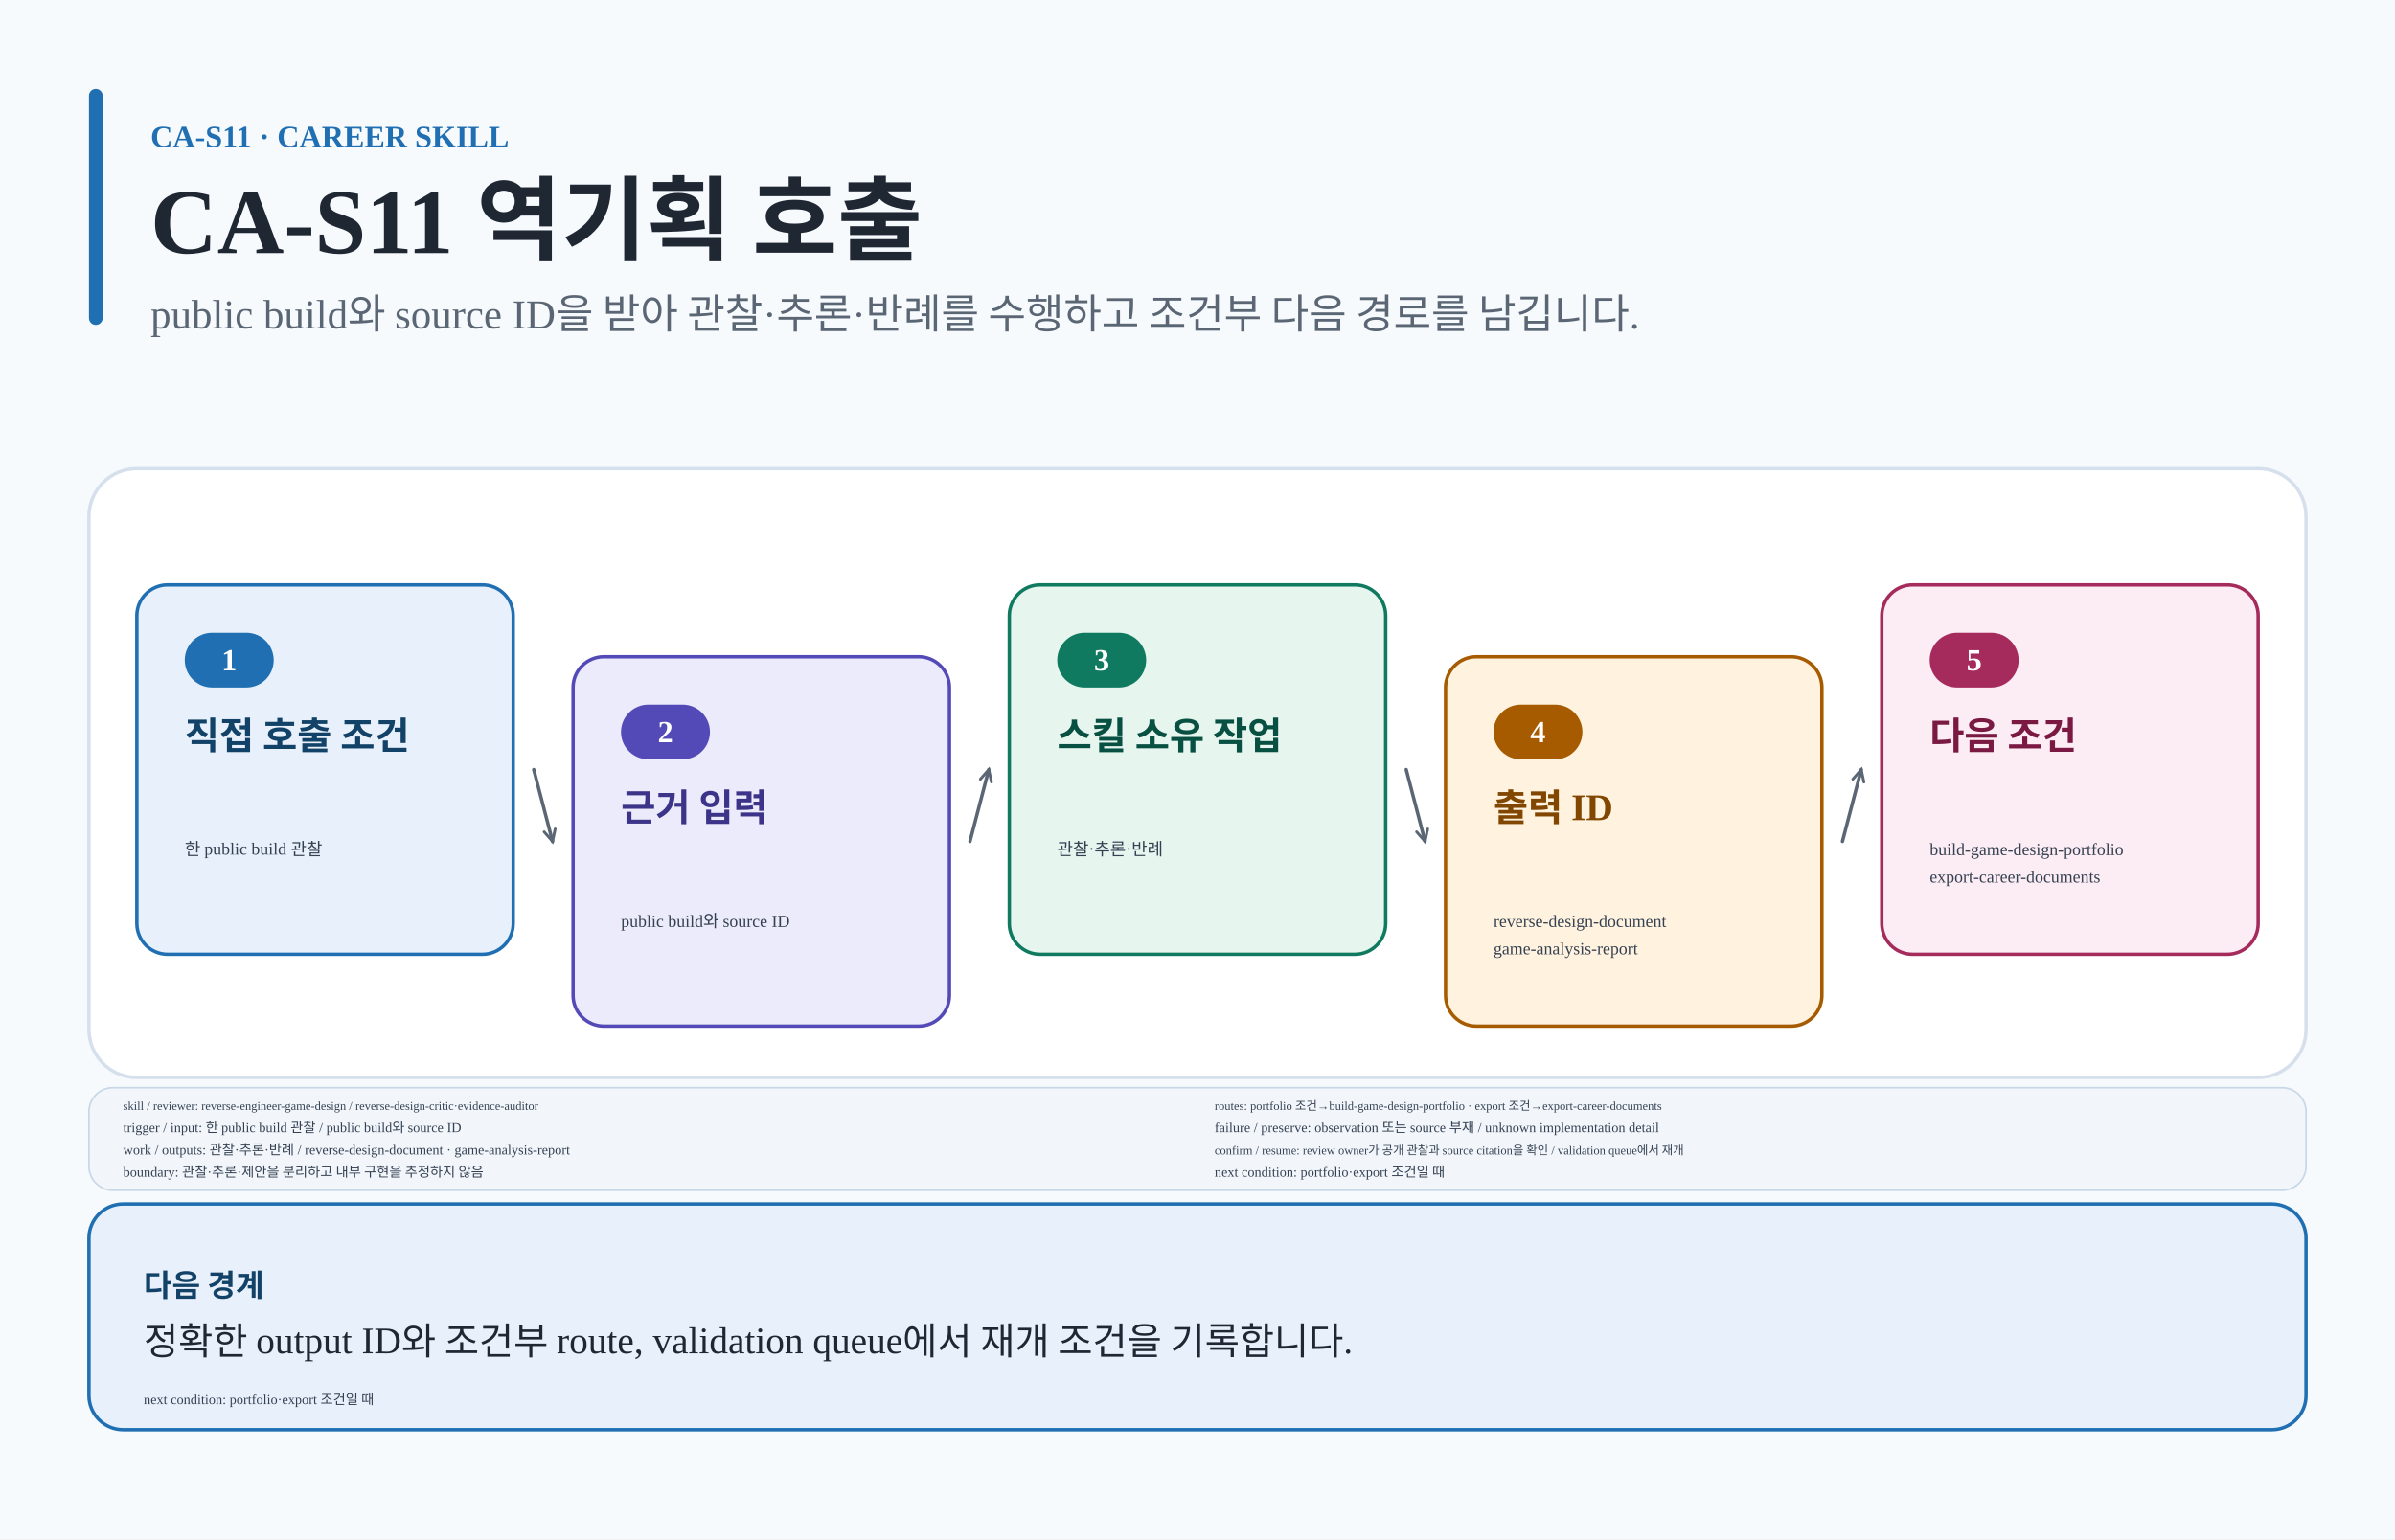
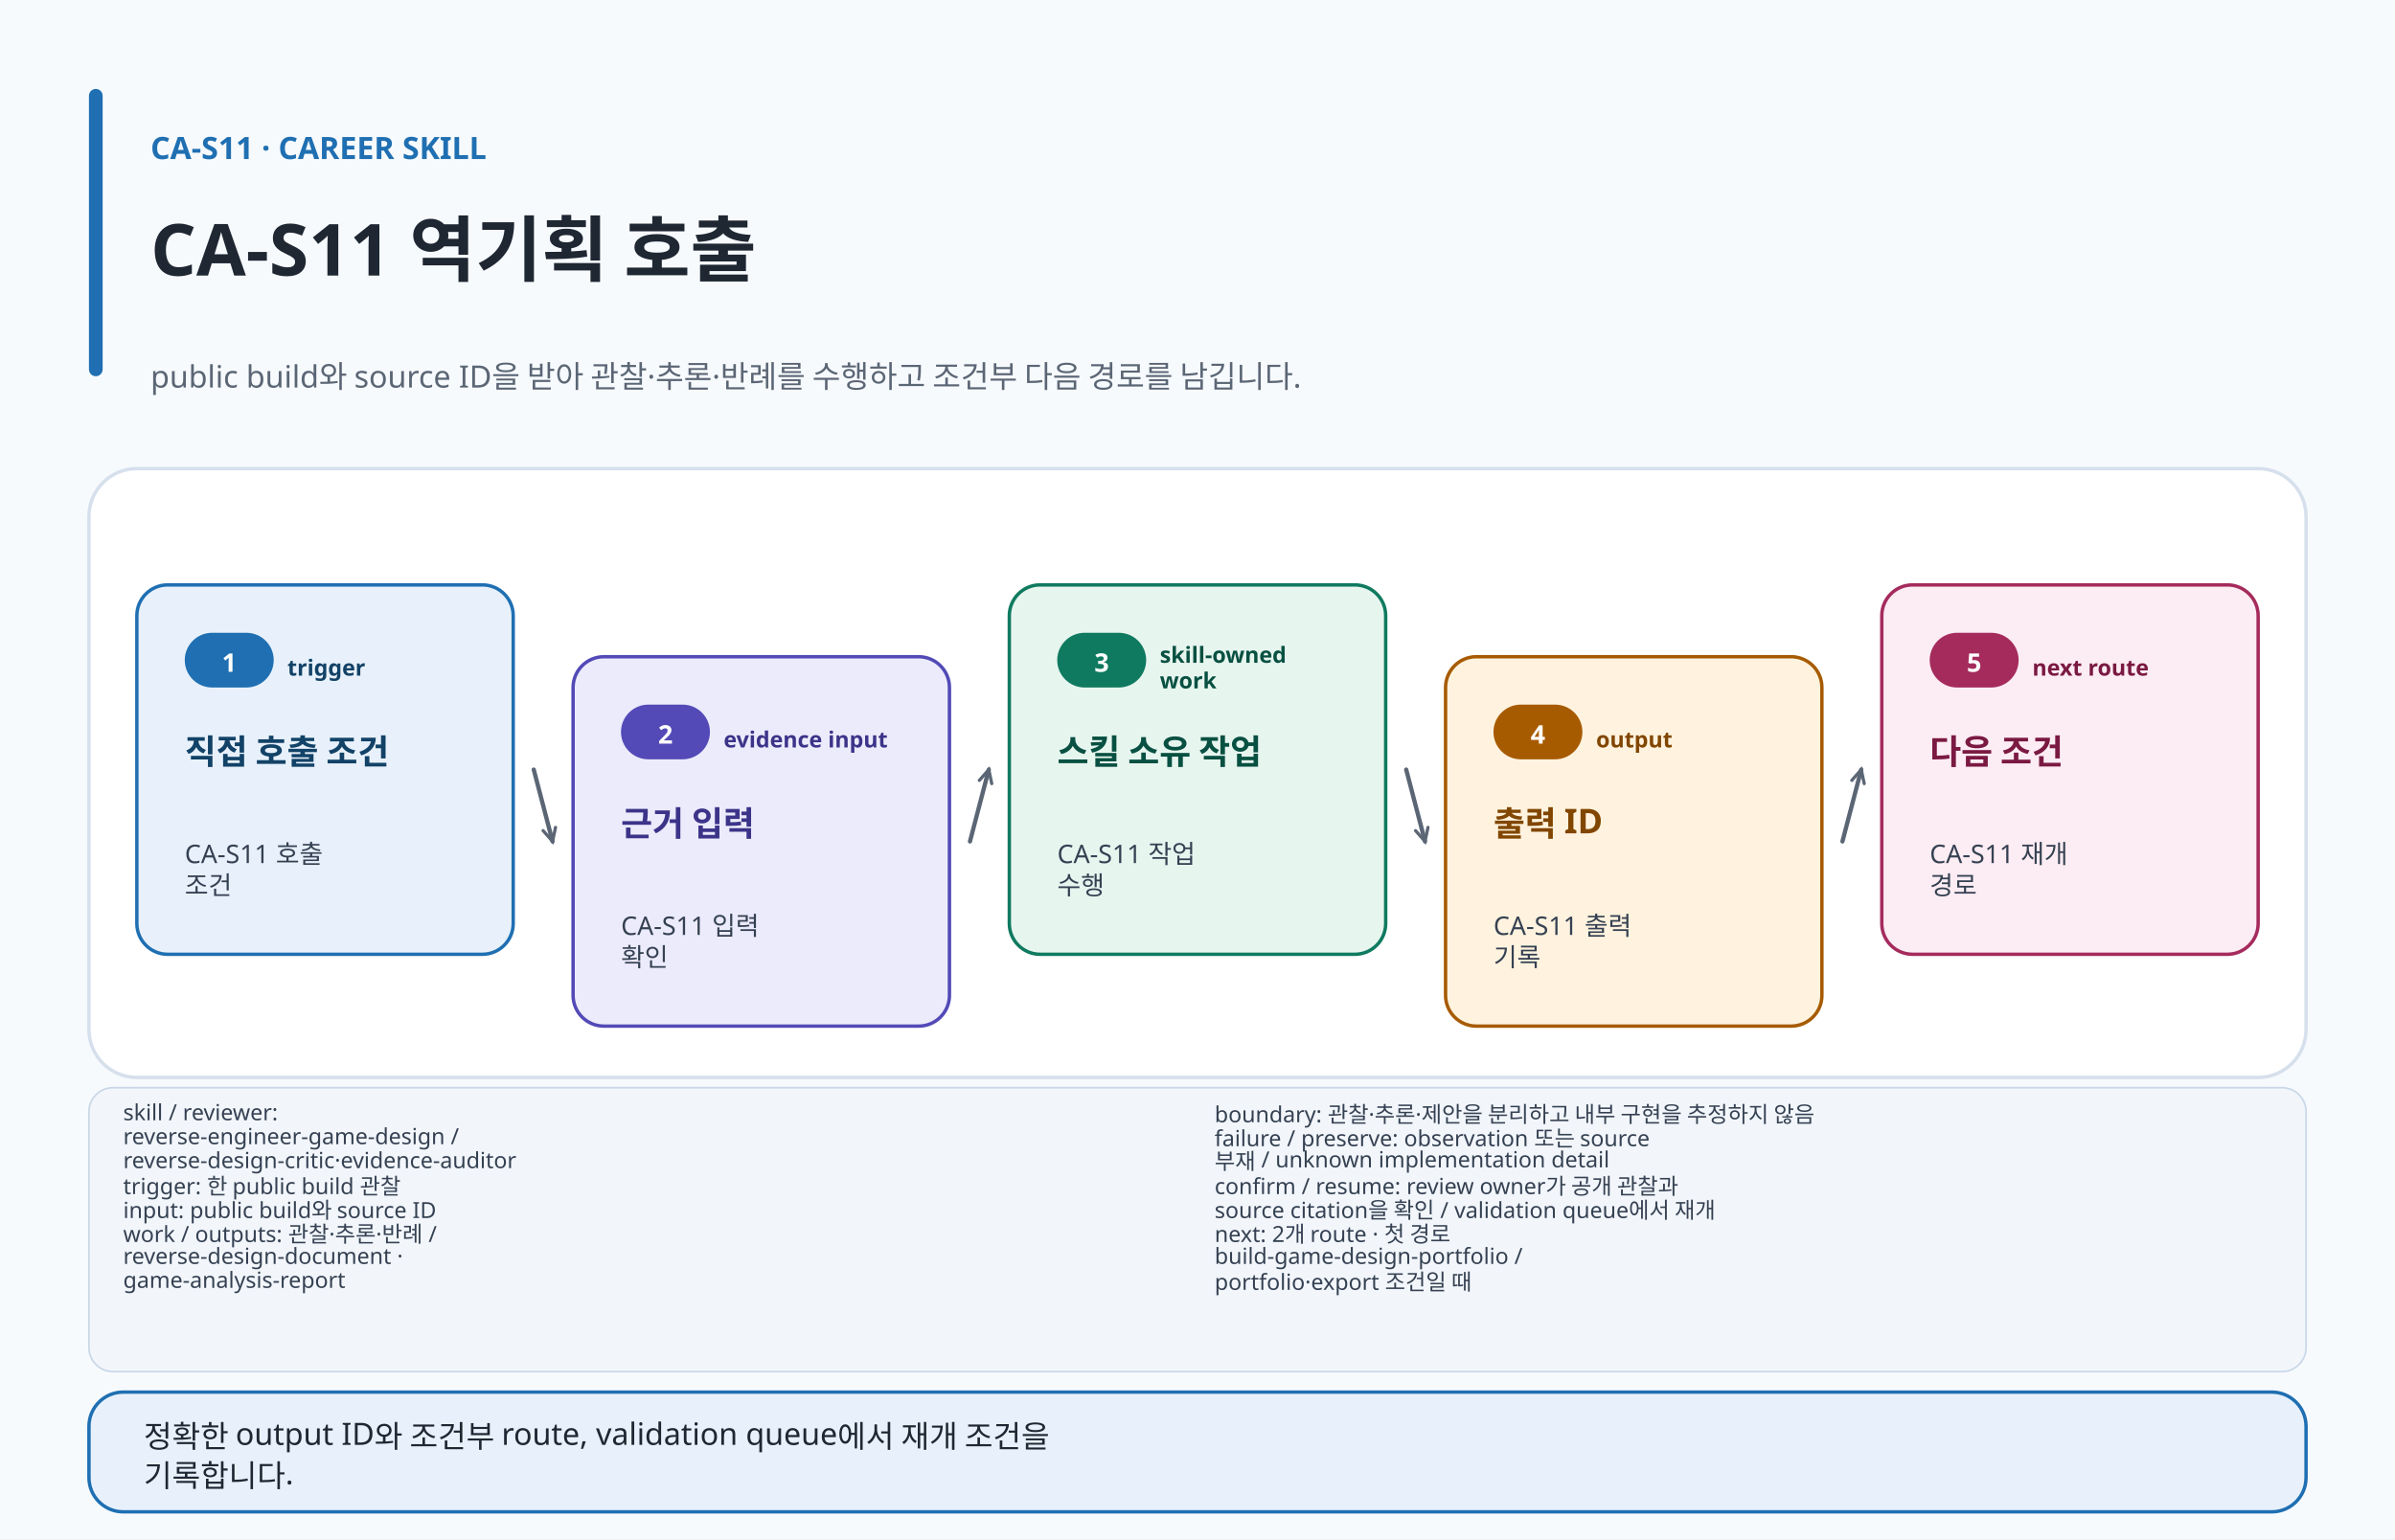
- <svg xmlns="http://www.w3.org/2000/svg" viewBox="0 0 1400 900" width="1400" height="900" role="img" aria-label="게임 역기획 직접 호출 흐름">
+ <svg xmlns="http://www.w3.org/2000/svg" viewBox="0 0 1400 900" width="1400" height="900" role="img" aria-label="게임 역기획 직접 호출 흐름" style="font-family:Pretendard,'Apple SD Gothic Neo','Malgun Gothic','Noto Sans KR',sans-serif">
  <defs>
-     <marker id="open-arrow" viewBox="0 0 12 12" refX="10" refY="6" markerWidth="10" markerHeight="10" markerUnits="userSpaceOnUse" orient="auto">
+     <marker id="open-arrow" viewBox="0 0 12 12" refX="10" refY="6" markerWidth="11.25" markerHeight="11.25" markerUnits="userSpaceOnUse" orient="auto">
      <path d="M 2 2 L 10 6 L 2 10" fill="none" stroke="#5B6675" stroke-width="2" stroke-linecap="round" />
    </marker>
  </defs>
  <rect width="1400" height="900" fill="#F7FAFD" />
-   <rect x="52" y="52" width="8" height="138" rx="4" fill="#1F6FB2" />
-   <text x="88" y="86" fill="#1F6FB2" font-size="18" font-weight="700">CA-S11 · CAREER SKILL</text>
-   <text x="88" y="148" fill="#1F2733" font-size="54" font-weight="700">CA-S11 역기획 호출</text>
-   <text x="88" y="192" fill="#5B6675" font-size="24" textLength="1220" lengthAdjust="spacingAndGlyphs">public build와 source ID을 받아 관찰·추론·반례를 수행하고 조건부 다음 경로를 남깁니다.</text>
+   <rect x="52" y="52" width="8" height="168" rx="4" fill="#1F6FB2" />
+   <text data-text-role="eyebrow" x="88" y="86" text-anchor="start" dominant-baseline="central" fill="#1F6FB2" font-size="18" font-weight="700">
+     <tspan x="88" dy="0">CA-S11 · CAREER SKILL</tspan>
+   </text>
+   <text data-text-role="title" x="88" y="141" text-anchor="start" dominant-baseline="central" fill="#1F2733" font-size="42" font-weight="700">
+     <tspan x="88" dy="0">CA-S11 역기획 호출</tspan>
+   </text>
+   <text data-text-role="description" x="88" y="218" text-anchor="start" dominant-baseline="central" fill="#5B6675" font-size="18" font-weight="400">
+     <tspan x="88" dy="0">public build와 source ID을 받아 관찰·추론·반례를 수행하고 조건부 다음 경로를 남깁니다.</tspan>
+   </text>
  <rect x="52" y="274" width="1296" height="356" rx="28" fill="#FFFFFF" stroke="#D6E0EC" stroke-width="2" />
-   <path d="M 312 450 L 323 492" fill="none" stroke="#5B6675" stroke-width="2" stroke-linecap="round" marker-end="url(#open-arrow)" />
-   <path d="M 567 492 L 578 450" fill="none" stroke="#5B6675" stroke-width="2" stroke-linecap="round" marker-end="url(#open-arrow)" />
-   <path d="M 822 450 L 833 492" fill="none" stroke="#5B6675" stroke-width="2" stroke-linecap="round" marker-end="url(#open-arrow)" />
-   <path d="M 1077 492 L 1088 450" fill="none" stroke="#5B6675" stroke-width="2" stroke-linecap="round" marker-end="url(#open-arrow)" />
+   <path d="M 312 450 L 323 492" fill="none" stroke="#5B6675" stroke-width="2.5" stroke-linecap="round" marker-end="url(#open-arrow)" />
+   <path d="M 567 492 L 578 450" fill="none" stroke="#5B6675" stroke-width="2.5" stroke-linecap="round" marker-end="url(#open-arrow)" />
+   <path d="M 822 450 L 833 492" fill="none" stroke="#5B6675" stroke-width="2.5" stroke-linecap="round" marker-end="url(#open-arrow)" />
+   <path d="M 1077 492 L 1088 450" fill="none" stroke="#5B6675" stroke-width="2.5" stroke-linecap="round" marker-end="url(#open-arrow)" />
  <g aria-label="읽기 순서 1: 직접 호출 조건">
    <rect x="80" y="342" width="220" height="216" rx="18" fill="#E8F1FB" stroke="#1F6FB2" stroke-width="2" />
    <rect x="108" y="370" width="52" height="32" rx="16" fill="#1F6FB2" />
-     <text x="134" y="392" text-anchor="middle" fill="#FFFFFF" font-size="18" font-weight="700">1</text>
-     <text x="108" y="438" fill="#124267" font-size="22" font-weight="700">직접 호출 조건</text>
-     <text x="108" y="500" fill="#354152" font-size="10" textLength="164" lengthAdjust="spacingAndGlyphs">한 public build 관찰</text>
+     <text data-text-role="caption" x="134" y="387" text-anchor="middle" dominant-baseline="central" fill="#FFFFFF" font-size="15" font-weight="700">
+       <tspan x="134" dy="0">1</tspan>
+     </text>
+     <text data-text-role="caption" x="168" y="390" text-anchor="start" dominant-baseline="central" fill="#124267" font-size="13" font-weight="700">
+       <tspan x="168" dy="0">trigger</tspan>
+     </text>
+     <text data-text-role="card-title" x="108" y="438" text-anchor="start" dominant-baseline="central" fill="#124267" font-size="20" font-weight="700">
+       <tspan x="108" dy="0">직접 호출 조건</tspan>
+     </text>
+     <text data-text-role="card-body" x="108" y="497.5" text-anchor="start" dominant-baseline="central" fill="#354152" font-size="15" font-weight="400">
+       <tspan x="108" dy="0">CA-S11 호출</tspan>
+       <tspan x="108" dy="19">조건</tspan>
+     </text>
  </g>
  <g aria-label="읽기 순서 2: 근거 입력">
    <rect x="335" y="384" width="220" height="216" rx="18" fill="#ECEBFB" stroke="#534AB7" stroke-width="2" />
    <rect x="363" y="412" width="52" height="32" rx="16" fill="#534AB7" />
-     <text x="389" y="434" text-anchor="middle" fill="#FFFFFF" font-size="18" font-weight="700">2</text>
-     <text x="363" y="480" fill="#3C3489" font-size="22" font-weight="700">근거 입력</text>
-     <text x="363" y="542" fill="#354152" font-size="10" textLength="164" lengthAdjust="spacingAndGlyphs">public build와 source ID</text>
+     <text data-text-role="caption" x="389" y="429" text-anchor="middle" dominant-baseline="central" fill="#FFFFFF" font-size="15" font-weight="700">
+       <tspan x="389" dy="0">2</tspan>
+     </text>
+     <text data-text-role="caption" x="423" y="432" text-anchor="start" dominant-baseline="central" fill="#3C3489" font-size="13" font-weight="700">
+       <tspan x="423" dy="0">evidence input</tspan>
+     </text>
+     <text data-text-role="card-title" x="363" y="480" text-anchor="start" dominant-baseline="central" fill="#3C3489" font-size="20" font-weight="700">
+       <tspan x="363" dy="0">근거 입력</tspan>
+     </text>
+     <text data-text-role="card-body" x="363" y="539.5" text-anchor="start" dominant-baseline="central" fill="#354152" font-size="15" font-weight="400">
+       <tspan x="363" dy="0">CA-S11 입력</tspan>
+       <tspan x="363" dy="19">확인</tspan>
+     </text>
  </g>
  <g aria-label="읽기 순서 3: 스킬 소유 작업">
    <rect x="590" y="342" width="220" height="216" rx="18" fill="#E7F5EF" stroke="#0F7A5F" stroke-width="2" />
    <rect x="618" y="370" width="52" height="32" rx="16" fill="#0F7A5F" />
-     <text x="644" y="392" text-anchor="middle" fill="#FFFFFF" font-size="18" font-weight="700">3</text>
-     <text x="618" y="438" fill="#085041" font-size="22" font-weight="700">스킬 소유 작업</text>
-     <text x="618" y="500" fill="#354152" font-size="10" textLength="164" lengthAdjust="spacingAndGlyphs">관찰·추론·반례</text>
+     <text data-text-role="caption" x="644" y="387" text-anchor="middle" dominant-baseline="central" fill="#FFFFFF" font-size="15" font-weight="700">
+       <tspan x="644" dy="0">3</tspan>
+     </text>
+     <text data-text-role="caption" x="678" y="382.5" text-anchor="start" dominant-baseline="central" fill="#085041" font-size="13" font-weight="700">
+       <tspan x="678" dy="0">skill-owned</tspan>
+       <tspan x="678" dy="15">work</tspan>
+     </text>
+     <text data-text-role="card-title" x="618" y="438" text-anchor="start" dominant-baseline="central" fill="#085041" font-size="20" font-weight="700">
+       <tspan x="618" dy="0">스킬 소유 작업</tspan>
+     </text>
+     <text data-text-role="card-body" x="618" y="497.5" text-anchor="start" dominant-baseline="central" fill="#354152" font-size="15" font-weight="400">
+       <tspan x="618" dy="0">CA-S11 작업</tspan>
+       <tspan x="618" dy="19">수행</tspan>
+     </text>
  </g>
  <g aria-label="읽기 순서 4: 출력 ID">
    <rect x="845" y="384" width="220" height="216" rx="18" fill="#FFF3DF" stroke="#A75B00" stroke-width="2" />
    <rect x="873" y="412" width="52" height="32" rx="16" fill="#A75B00" />
-     <text x="899" y="434" text-anchor="middle" fill="#FFFFFF" font-size="18" font-weight="700">4</text>
-     <text x="873" y="480" fill="#814600" font-size="22" font-weight="700">출력 ID</text>
-     <text x="873" y="542" fill="#354152" font-size="10" textLength="164" lengthAdjust="spacingAndGlyphs">reverse-design-document</text>
-     <text x="873" y="558" fill="#354152" font-size="10" textLength="164" lengthAdjust="spacingAndGlyphs">game-analysis-report</text>
+     <text data-text-role="caption" x="899" y="429" text-anchor="middle" dominant-baseline="central" fill="#FFFFFF" font-size="15" font-weight="700">
+       <tspan x="899" dy="0">4</tspan>
+     </text>
+     <text data-text-role="caption" x="933" y="432" text-anchor="start" dominant-baseline="central" fill="#814600" font-size="13" font-weight="700">
+       <tspan x="933" dy="0">output</tspan>
+     </text>
+     <text data-text-role="card-title" x="873" y="480" text-anchor="start" dominant-baseline="central" fill="#814600" font-size="20" font-weight="700">
+       <tspan x="873" dy="0">출력 ID</tspan>
+     </text>
+     <text data-text-role="card-body" x="873" y="539.5" text-anchor="start" dominant-baseline="central" fill="#354152" font-size="15" font-weight="400">
+       <tspan x="873" dy="0">CA-S11 출력</tspan>
+       <tspan x="873" dy="19">기록</tspan>
+     </text>
  </g>
  <g aria-label="읽기 순서 5: 다음 조건">
    <rect x="1100" y="342" width="220" height="216" rx="18" fill="#FCECF3" stroke="#A52B5D" stroke-width="2" />
    <rect x="1128" y="370" width="52" height="32" rx="16" fill="#A52B5D" />
-     <text x="1154" y="392" text-anchor="middle" fill="#FFFFFF" font-size="18" font-weight="700">5</text>
-     <text x="1128" y="438" fill="#7A1942" font-size="22" font-weight="700">다음 조건</text>
-     <text x="1128" y="500" fill="#354152" font-size="10" textLength="164" lengthAdjust="spacingAndGlyphs">build-game-design-portfolio</text>
-     <text x="1128" y="516" fill="#354152" font-size="10" textLength="164" lengthAdjust="spacingAndGlyphs">export-career-documents</text>
+     <text data-text-role="caption" x="1154" y="387" text-anchor="middle" dominant-baseline="central" fill="#FFFFFF" font-size="15" font-weight="700">
+       <tspan x="1154" dy="0">5</tspan>
+     </text>
+     <text data-text-role="caption" x="1188" y="390" text-anchor="start" dominant-baseline="central" fill="#7A1942" font-size="13" font-weight="700">
+       <tspan x="1188" dy="0">next route</tspan>
+     </text>
+     <text data-text-role="card-title" x="1128" y="438" text-anchor="start" dominant-baseline="central" fill="#7A1942" font-size="20" font-weight="700">
+       <tspan x="1128" dy="0">다음 조건</tspan>
+     </text>
+     <text data-text-role="card-body" x="1128" y="497.5" text-anchor="start" dominant-baseline="central" fill="#354152" font-size="15" font-weight="400">
+       <tspan x="1128" dy="0">CA-S11 재개</tspan>
+       <tspan x="1128" dy="19">경로</tspan>
+     </text>
  </g>
-   <rect x="52" y="636" width="1296" height="60" rx="14" fill="#F2F6FB" stroke="#C9D8E8" stroke-width="1" />
-   <text x="72" y="649" fill="#354152" font-size="7" textLength="610" lengthAdjust="spacingAndGlyphs">skill / reviewer: reverse-engineer-game-design / reverse-design-critic·evidence-auditor</text>
-   <text x="72" y="662" fill="#354152" font-size="8" textLength="610" lengthAdjust="spacingAndGlyphs">trigger / input: 한 public build 관찰 / public build와 source ID</text>
-   <text x="72" y="675" fill="#354152" font-size="8" textLength="610" lengthAdjust="spacingAndGlyphs">work / outputs: 관찰·추론·반례 / reverse-design-document · game-analysis-report</text>
-   <text x="72" y="688" fill="#354152" font-size="8">boundary: 관찰·추론·제안을 분리하고 내부 구현을 추정하지 않음</text>
-   <text x="710" y="649" fill="#354152" font-size="7" textLength="618" lengthAdjust="spacingAndGlyphs">routes: portfolio 조건→build-game-design-portfolio · export 조건→export-career-documents</text>
-   <text x="710" y="662" fill="#354152" font-size="8" textLength="618" lengthAdjust="spacingAndGlyphs">failure / preserve: observation 또는 source 부재 / unknown implementation detail</text>
-   <text x="710" y="675" fill="#354152" font-size="7" textLength="618" lengthAdjust="spacingAndGlyphs">confirm / resume: review owner가 공개 관찰과 source citation을 확인 / validation queue에서 재개</text>
-   <text x="710" y="688" fill="#354152" font-size="8">next condition: portfolio·export 조건일 때</text>
-   <rect x="52" y="704" width="1296" height="132" rx="20" fill="#E8F1FB" stroke="#1F6FB2" stroke-width="2" />
-   <text x="84" y="758" fill="#124267" font-size="18" font-weight="700">다음 경계</text>
-   <text x="84" y="792" fill="#1F2733" font-size="22">정확한 output ID와 조건부 route, validation queue에서 재개 조건을 기록합니다.</text>
-   <text x="84" y="821" fill="#354152" font-weight="500" font-size="8">next condition: portfolio·export 조건일 때</text>
+   <rect x="52" y="636" width="1296" height="166" rx="14" fill="#F2F6FB" stroke="#C9D8E8" stroke-width="1" />
+   <text data-text-role="semantic-rail" x="72" y="650" text-anchor="start" dominant-baseline="central" fill="#354152" font-size="13" font-weight="400">
+     <tspan x="72" dy="0">skill / reviewer:</tspan>
+     <tspan x="72" dy="14">reverse-engineer-game-design /</tspan>
+     <tspan x="72" dy="14">reverse-design-critic·evidence-auditor</tspan>
+   </text>
+   <text data-text-role="semantic-rail" x="72" y="692" text-anchor="start" dominant-baseline="central" fill="#354152" font-size="13" font-weight="400">
+     <tspan x="72" dy="0">trigger: 한 public build 관찰</tspan>
+   </text>
+   <text data-text-role="semantic-rail" x="72" y="706" text-anchor="start" dominant-baseline="central" fill="#354152" font-size="13" font-weight="400">
+     <tspan x="72" dy="0">input: public build와 source ID</tspan>
+   </text>
+   <text data-text-role="semantic-rail" x="72" y="720" text-anchor="start" dominant-baseline="central" fill="#354152" font-size="13" font-weight="400">
+     <tspan x="72" dy="0">work / outputs: 관찰·추론·반례 /</tspan>
+     <tspan x="72" dy="14">reverse-design-document ·</tspan>
+     <tspan x="72" dy="14">game-analysis-report</tspan>
+   </text>
+   <text data-text-role="semantic-rail" x="710" y="650" text-anchor="start" dominant-baseline="central" fill="#354152" font-size="13" font-weight="400">
+     <tspan x="710" dy="0">boundary: 관찰·추론·제안을 분리하고 내부 구현을 추정하지 않음</tspan>
+   </text>
+   <text data-text-role="semantic-rail" x="710" y="664" text-anchor="start" dominant-baseline="central" fill="#354152" font-size="13" font-weight="400">
+     <tspan x="710" dy="0">failure / preserve: observation 또는 source</tspan>
+     <tspan x="710" dy="14">부재 / unknown implementation detail</tspan>
+   </text>
+   <text data-text-role="semantic-rail" x="710" y="692" text-anchor="start" dominant-baseline="central" fill="#354152" font-size="13" font-weight="400">
+     <tspan x="710" dy="0">confirm / resume: review owner가 공개 관찰과</tspan>
+     <tspan x="710" dy="14">source citation을 확인 / validation queue에서 재개</tspan>
+   </text>
+   <text data-text-role="semantic-rail" x="710" y="720" text-anchor="start" dominant-baseline="central" fill="#354152" font-size="13" font-weight="400">
+     <tspan x="710" dy="0">next: 2개 route · 첫 경로</tspan>
+     <tspan x="710" dy="14">build-game-design-portfolio /</tspan>
+     <tspan x="710" dy="14">portfolio·export 조건일 때</tspan>
+   </text>
+   <rect x="52" y="814" width="1296" height="70" rx="20" fill="#E8F1FB" stroke="#1F6FB2" stroke-width="2" />
+   <text data-text-role="footer" x="84" y="838.5" text-anchor="start" dominant-baseline="central" fill="#1F2733" font-size="18" font-weight="400">
+     <tspan x="84" dy="0">정확한 output ID와 조건부 route, validation queue에서 재개 조건을</tspan>
+     <tspan x="84" dy="23">기록합니다.</tspan>
+   </text>
</svg>
